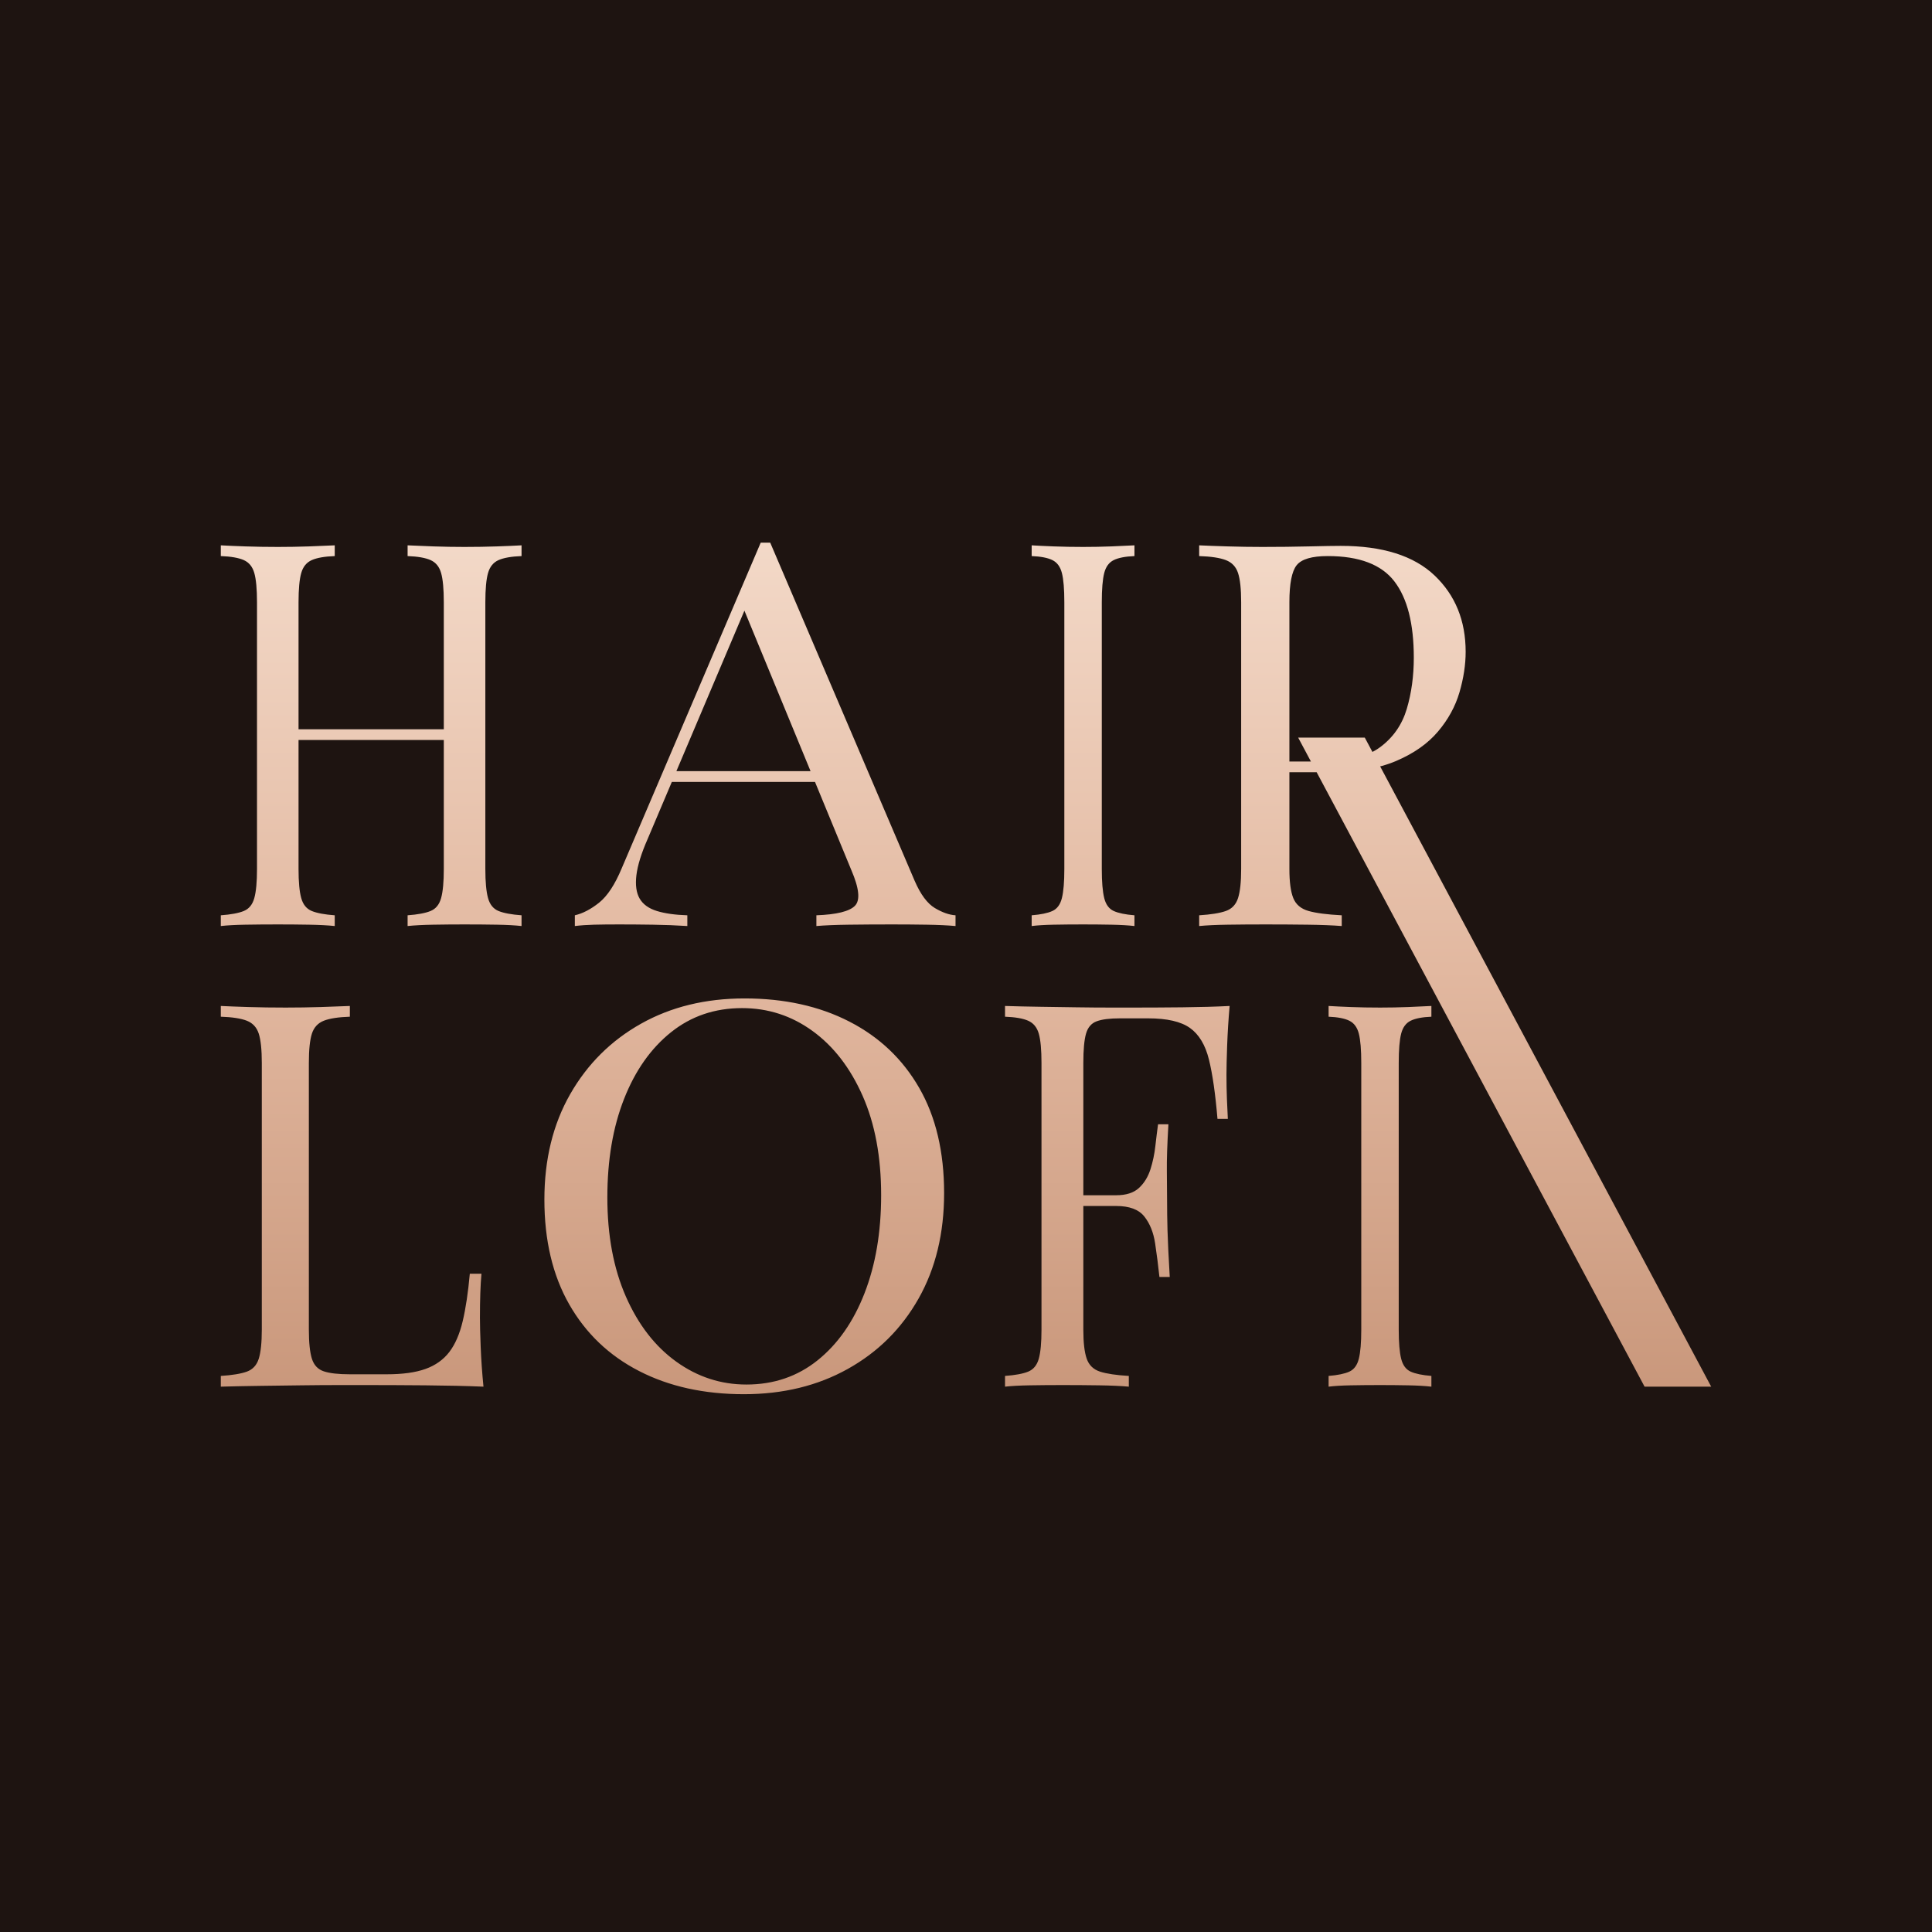
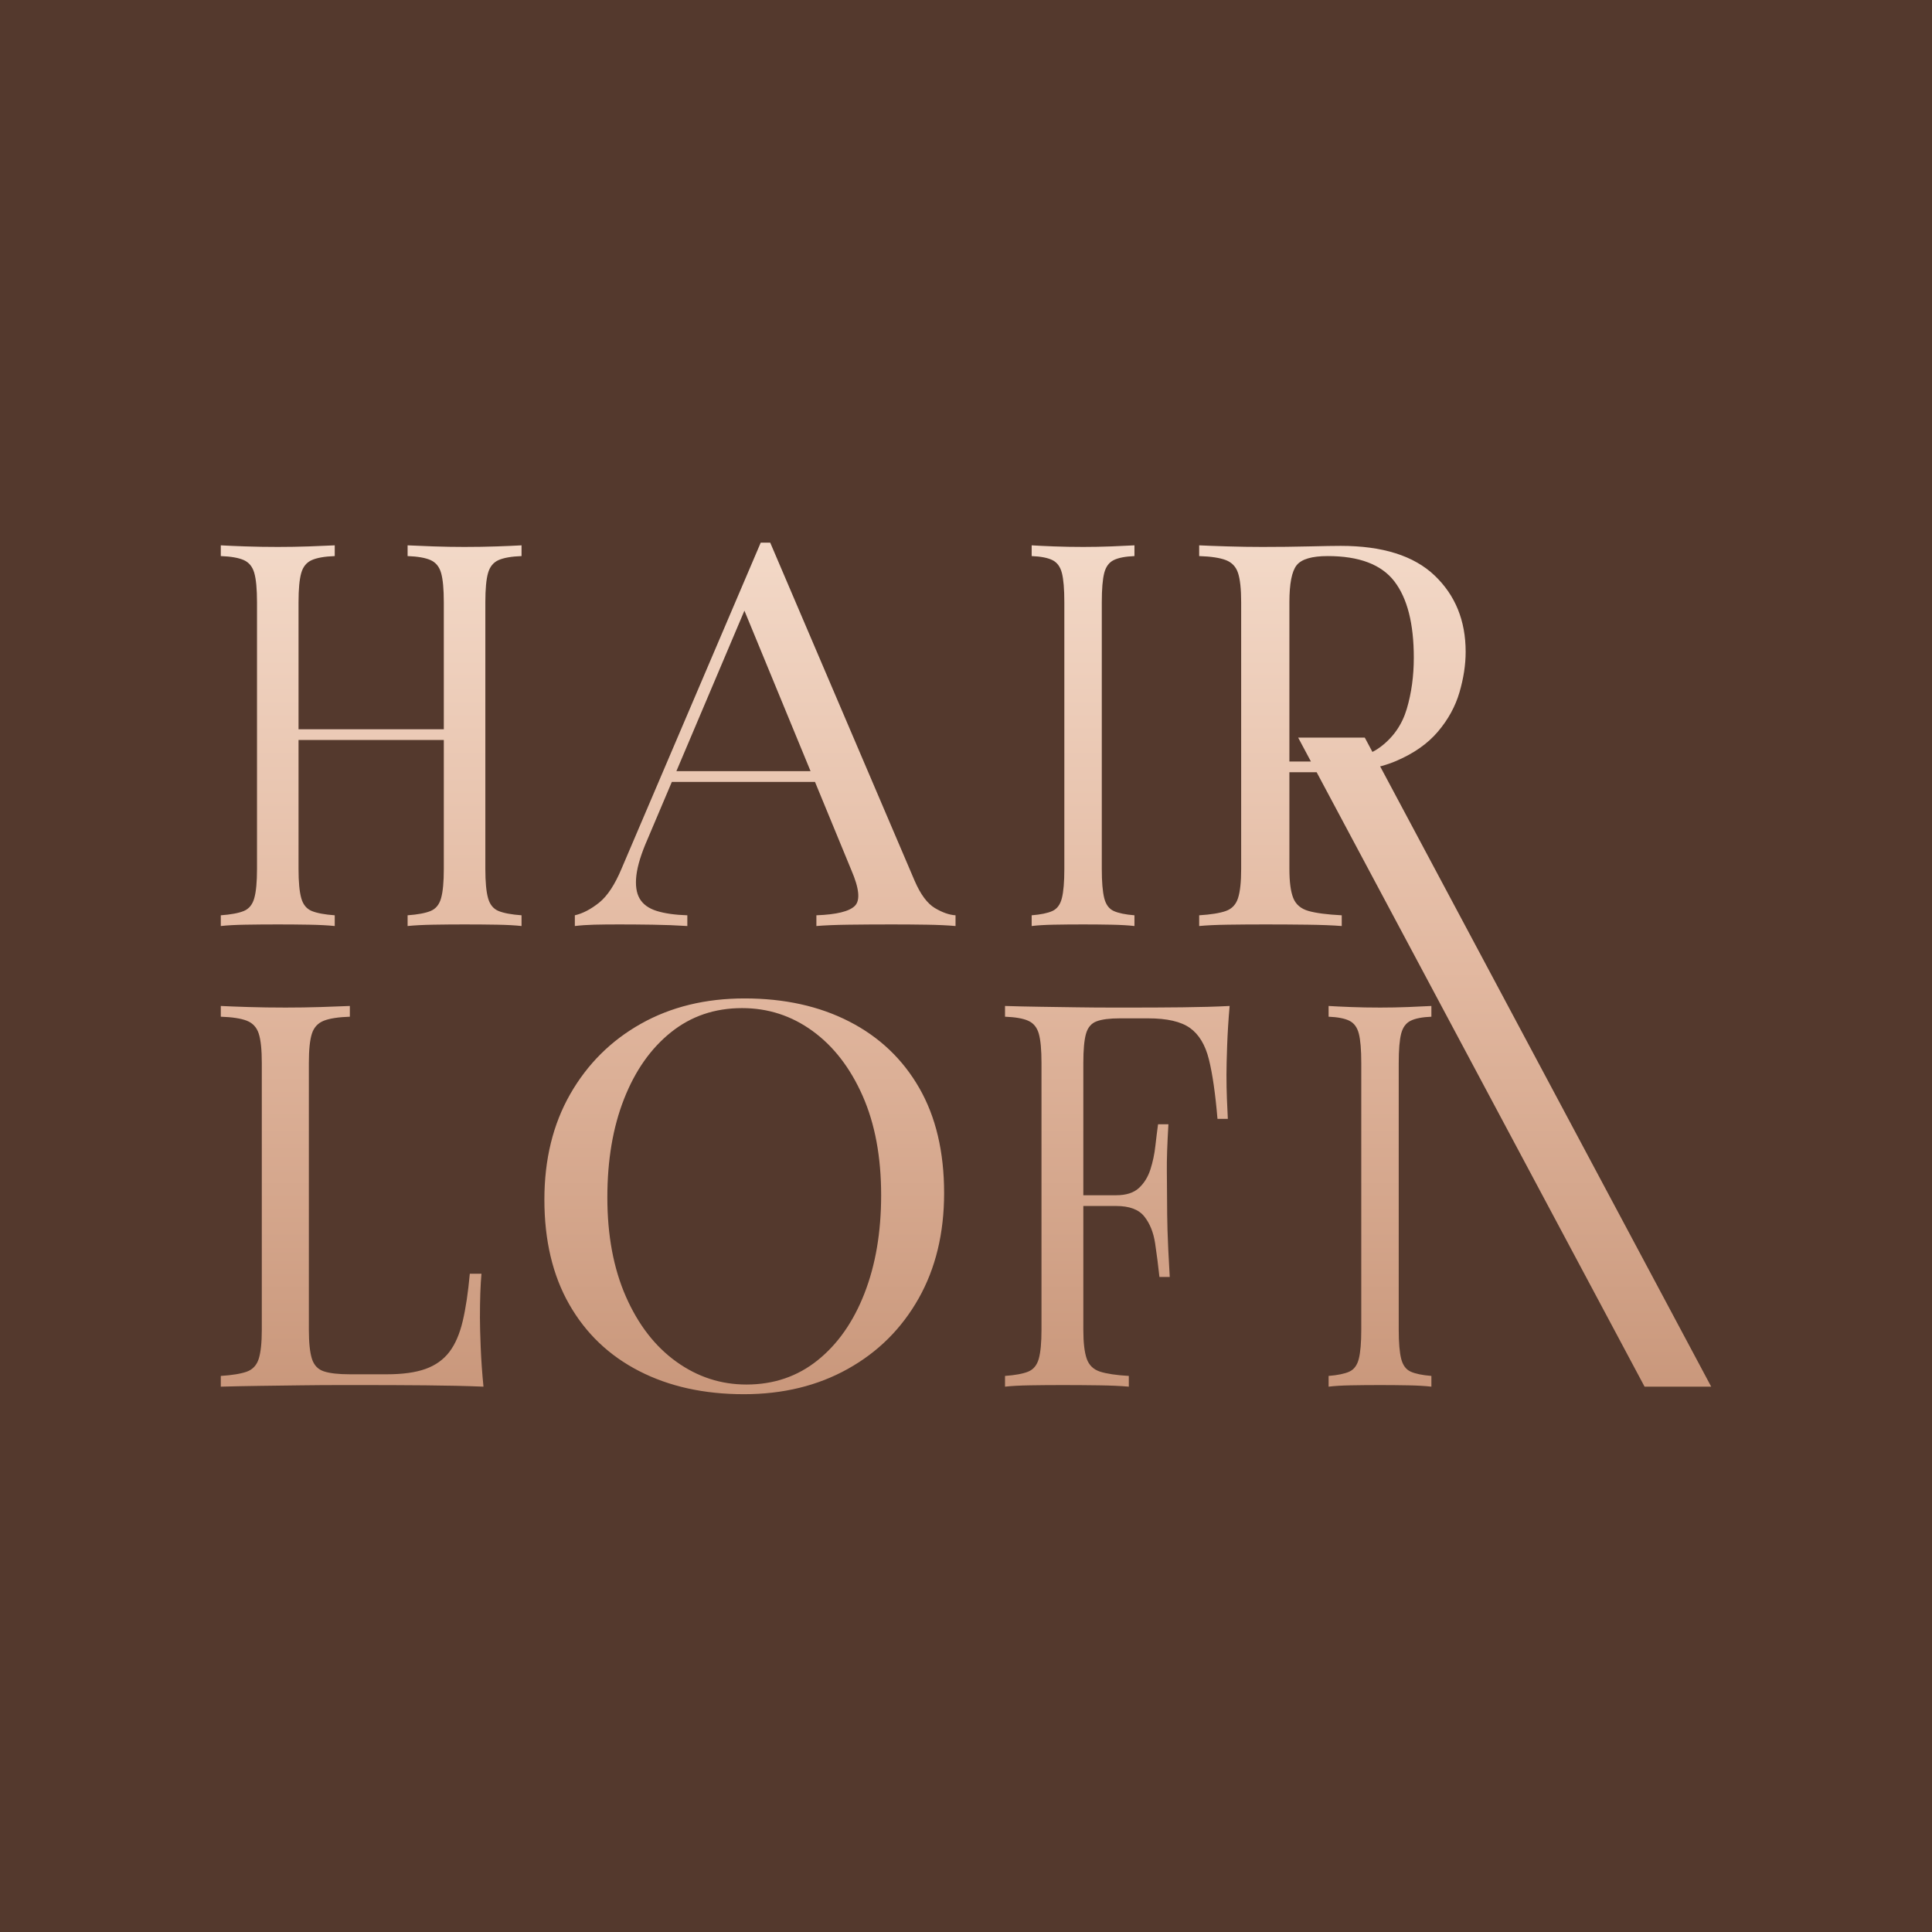
<svg xmlns="http://www.w3.org/2000/svg" viewBox="-58 -143.25 507.5 507.5" role="img" aria-label="The HairLoft by Colle &amp; Roy">
  <defs>
    <linearGradient id="rg" x1="0" y1="0" x2="0" y2="1">
      <stop offset="0" stop-color="#F3D9C8" />
      <stop offset=".5" stop-color="#E2B8A0" />
      <stop offset="1" stop-color="#C9977B" />
    </linearGradient>
  </defs>
-   <rect x="-58" y="-143.25" width="507.5" height="507.5" fill="#1E1411" />
+   <rect x="-58" y="-143.25" width="507.5" height="507.5" fill="#54392D" />
  <g fill="url(#rg)">
    <path d="M49.07 100V97.18Q53.06 96.89 55.11 96.05Q57.17 95.2 57.87 92.66Q58.58 90.11 58.58 85.03V14.97Q58.58 9.75 57.87 7.27Q57.17 4.8 55.11 3.88Q53.06 2.97 49.07 2.82V0Q51.77 0.14 55.88 0.28Q59.98 0.42 63.97 0.42Q68.55 0.42 72.54 0.28Q76.53 0.14 79 0V2.82Q75.01 2.97 72.95 3.88Q70.9 4.8 70.2 7.27Q69.49 9.75 69.49 14.97V85.03Q69.49 90.11 70.2 92.66Q70.9 95.2 72.95 96.05Q75.01 96.89 79 97.18V100Q76.53 99.72 72.54 99.65Q68.55 99.58 63.97 99.58Q59.98 99.58 55.88 99.65Q51.77 99.72 49.07 100ZM0 100V97.18Q3.99 96.89 6.05 96.05Q8.1 95.2 8.8 92.66Q9.51 90.11 9.51 85.03V14.97Q9.51 9.75 8.8 7.27Q8.1 4.8 6.05 3.88Q3.99 2.97 0 2.82V0Q2.47 0.14 6.46 0.28Q10.45 0.42 15.03 0.42Q19.13 0.42 23.18 0.28Q27.23 0.14 29.93 0V2.82Q25.94 2.97 23.89 3.88Q21.83 4.8 21.13 7.27Q20.42 9.75 20.42 14.97V85.03Q20.42 90.11 21.13 92.66Q21.83 95.2 23.89 96.05Q25.94 96.89 29.93 97.18V100Q27.23 99.72 23.18 99.65Q19.13 99.58 15.03 99.58Q10.45 99.58 6.46 99.65Q2.47 99.72 0 100ZM16.32 51.13V48.31H62.68V51.13Z M144.32 -0.71 182.27 88.14Q184.6 93.5 187.56 95.27Q190.51 97.03 193 97.18V100Q189.89 99.72 185.38 99.65Q180.87 99.58 176.36 99.58Q170.29 99.58 165.01 99.65Q159.72 99.72 156.45 100V97.18Q164.38 96.89 166.56 94.7Q168.74 92.51 165.63 85.31L136.7 15.11L139.19 13.28L112.13 77.12Q109.64 82.77 109.17 86.65Q108.71 90.54 110.03 92.8Q111.35 95.06 114.54 96.05Q117.73 97.03 122.55 97.18V100Q118.19 99.72 113.45 99.65Q108.71 99.58 104.66 99.58Q100.78 99.58 98.05 99.65Q95.33 99.72 93 100V97.18Q96.11 96.47 99.38 93.86Q102.64 91.24 105.29 84.89L141.83 -0.71Q142.46 -0.71 143.08 -0.71Q143.7 -0.71 144.32 -0.71ZM163.3 59.32V62.15H116.95L118.51 59.32Z M240 0V2.82Q236.4 2.97 234.55 3.88Q232.69 4.8 232.06 7.27Q231.42 9.75 231.42 14.97V85.03Q231.42 90.11 232.06 92.66Q232.69 95.2 234.55 96.05Q236.4 96.89 240 97.18V100Q237.56 99.72 233.91 99.65Q230.26 99.58 226.55 99.58Q222.42 99.58 218.82 99.65Q215.22 99.72 213 100V97.18Q216.6 96.89 218.45 96.05Q220.31 95.2 220.94 92.66Q221.58 90.11 221.58 85.03V14.97Q221.58 9.75 220.94 7.27Q220.31 4.8 218.45 3.88Q216.6 2.97 213 2.82V0Q215.22 0.14 218.82 0.28Q222.42 0.42 226.55 0.42Q230.26 0.42 233.91 0.28Q237.56 0.14 240 0Z M257 0Q259.86 0.14 264.49 0.28Q269.12 0.42 273.61 0.42Q280.02 0.42 285.87 0.28Q291.73 0.14 294.18 0.14Q310.66 0.14 318.83 7.91Q327 15.68 327 27.97Q327 33.05 325.37 38.63Q323.73 44.21 319.71 48.94Q315.7 53.67 308.75 56.64Q301.81 59.6 291.18 59.6H278.11V56.78H289.82Q299.49 56.78 304.6 52.97Q309.7 49.15 311.54 42.94Q313.38 36.72 313.38 29.52Q313.38 16.1 308.27 9.46Q303.17 2.82 290.77 2.82Q284.51 2.82 282.6 5.23Q280.7 7.63 280.7 14.97V85.03Q280.7 90.11 281.72 92.66Q282.74 95.2 285.74 96.05Q288.73 96.89 294.45 97.18V100Q290.91 99.72 285.46 99.65Q280.02 99.58 274.43 99.58Q269.12 99.58 264.49 99.65Q259.86 99.72 257 100V97.18Q261.63 96.89 264.01 96.05Q266.4 95.2 267.21 92.66Q268.03 90.11 268.03 85.03V14.97Q268.03 9.75 267.21 7.27Q266.4 4.8 264.01 3.88Q261.63 2.97 257 2.82Z M33.9 121V123.82Q29.38 123.97 27.05 124.88Q24.73 125.8 23.93 128.27Q23.13 130.75 23.13 135.97V206.03Q23.13 211.11 23.93 213.66Q24.73 216.2 27.05 216.97Q29.38 217.75 33.9 217.75H43.61Q49.86 217.75 53.78 216.34Q57.7 214.93 60.03 211.89Q62.35 208.85 63.55 203.77Q64.75 198.68 65.41 191.34H68.47Q68.07 195.72 68.07 202.92Q68.07 205.6 68.27 210.62Q68.47 215.63 69 221Q62.22 220.72 53.71 220.65Q45.2 220.58 38.55 220.58Q35.63 220.58 31.04 220.58Q26.46 220.58 21.14 220.65Q15.82 220.72 10.37 220.79Q4.92 220.86 0 221V218.18Q4.52 217.89 6.85 217.05Q9.17 216.2 9.97 213.66Q10.77 211.11 10.77 206.03V135.97Q10.77 130.75 9.97 128.27Q9.17 125.8 6.85 124.88Q4.52 123.97 0 123.82V121Q2.79 121.14 7.31 121.28Q11.83 121.42 17.02 121.42Q21.67 121.42 26.26 121.28Q30.84 121.14 33.9 121Z M137.58 119.02Q153.29 119.02 165.11 125.1Q176.94 131.17 183.47 142.54Q190 153.91 190 170.15Q190 185.97 183.3 197.84Q176.61 209.7 164.7 216.34Q152.8 222.98 137.42 222.98Q121.71 222.98 109.89 216.9Q98.06 210.83 91.53 199.39Q85 187.95 85 171.85Q85 156.03 91.78 144.16Q98.56 132.3 110.38 125.66Q122.2 119.02 137.58 119.02ZM136.92 121.56Q126.17 121.56 118.24 127.92Q110.3 134.28 105.92 145.44Q101.54 156.59 101.54 171.28Q101.54 186.25 106.41 197.34Q111.29 208.43 119.64 214.43Q127.99 220.44 138.08 220.44Q148.83 220.44 156.76 214.08Q164.7 207.72 169.08 196.49Q173.46 185.27 173.46 170.72Q173.46 155.6 168.59 144.59Q163.71 133.57 155.44 127.57Q147.17 121.56 136.92 121.56Z M265 121Q264.53 126.37 264.35 131.38Q264.17 136.4 264.17 139.08Q264.17 142.47 264.29 145.44Q264.41 148.4 264.53 150.66H261.81Q260.98 140.77 259.56 135.05Q258.14 129.33 254.6 126.79Q251.05 124.25 243.6 124.25H236.15Q232.13 124.25 230.06 125.03Q227.99 125.8 227.28 128.27Q226.57 130.75 226.57 135.97V206.03Q226.57 211.11 227.46 213.66Q228.35 216.2 230.95 217.05Q233.55 217.89 238.52 218.18V221Q235.44 220.72 230.71 220.65Q225.98 220.58 221.13 220.58Q216.52 220.58 212.5 220.65Q208.48 220.72 206 221V218.18Q210.02 217.89 212.09 217.05Q214.16 216.2 214.87 213.66Q215.58 211.11 215.58 206.03V135.97Q215.58 130.75 214.87 128.27Q214.16 125.8 212.09 124.88Q210.02 123.97 206 123.82V121Q210.37 121.14 215.22 121.21Q220.07 121.28 224.8 121.35Q229.53 121.42 233.61 121.42Q237.69 121.42 240.29 121.42Q245.73 121.42 252.64 121.35Q259.56 121.28 265 121ZM246.67 170.72Q246.67 170.72 246.67 172.13Q246.67 173.54 246.67 173.54H223.03Q223.03 173.54 223.03 172.13Q223.03 170.72 223.03 170.72ZM248.92 152.07Q248.45 160.12 248.51 164.36Q248.57 168.6 248.57 172.13Q248.57 175.66 248.68 179.9Q248.8 184.14 249.27 192.19H246.56Q246.08 187.67 245.43 183.36Q244.78 179.05 242.59 176.3Q240.41 173.54 235.2 173.54V170.72Q239.11 170.72 241.18 168.81Q243.24 166.9 244.19 163.94Q245.14 160.97 245.49 157.79Q245.85 154.62 246.2 152.07Z M318 121V123.82Q314.4 123.97 312.55 124.88Q310.69 125.8 310.06 128.27Q309.42 130.75 309.42 135.97V206.03Q309.42 211.11 310.06 213.66Q310.69 216.2 312.55 217.05Q314.4 217.89 318 218.18V221Q315.56 220.72 311.91 220.65Q308.26 220.58 304.55 220.58Q300.42 220.58 296.82 220.65Q293.22 220.72 291 221V218.18Q294.6 217.89 296.45 217.05Q298.31 216.2 298.94 213.66Q299.58 211.11 299.58 206.03V135.97Q299.58 130.75 298.94 128.27Q298.31 125.8 296.45 124.88Q294.6 123.97 291 123.82V121Q293.22 121.14 296.82 121.28Q300.42 121.42 304.55 121.42Q308.26 121.42 311.91 121.28Q315.56 121.14 318 121Z M283.0 50.5L300.5 50.5L391.5 221.0L374.0 221.0Z" />
  </g>
</svg>
